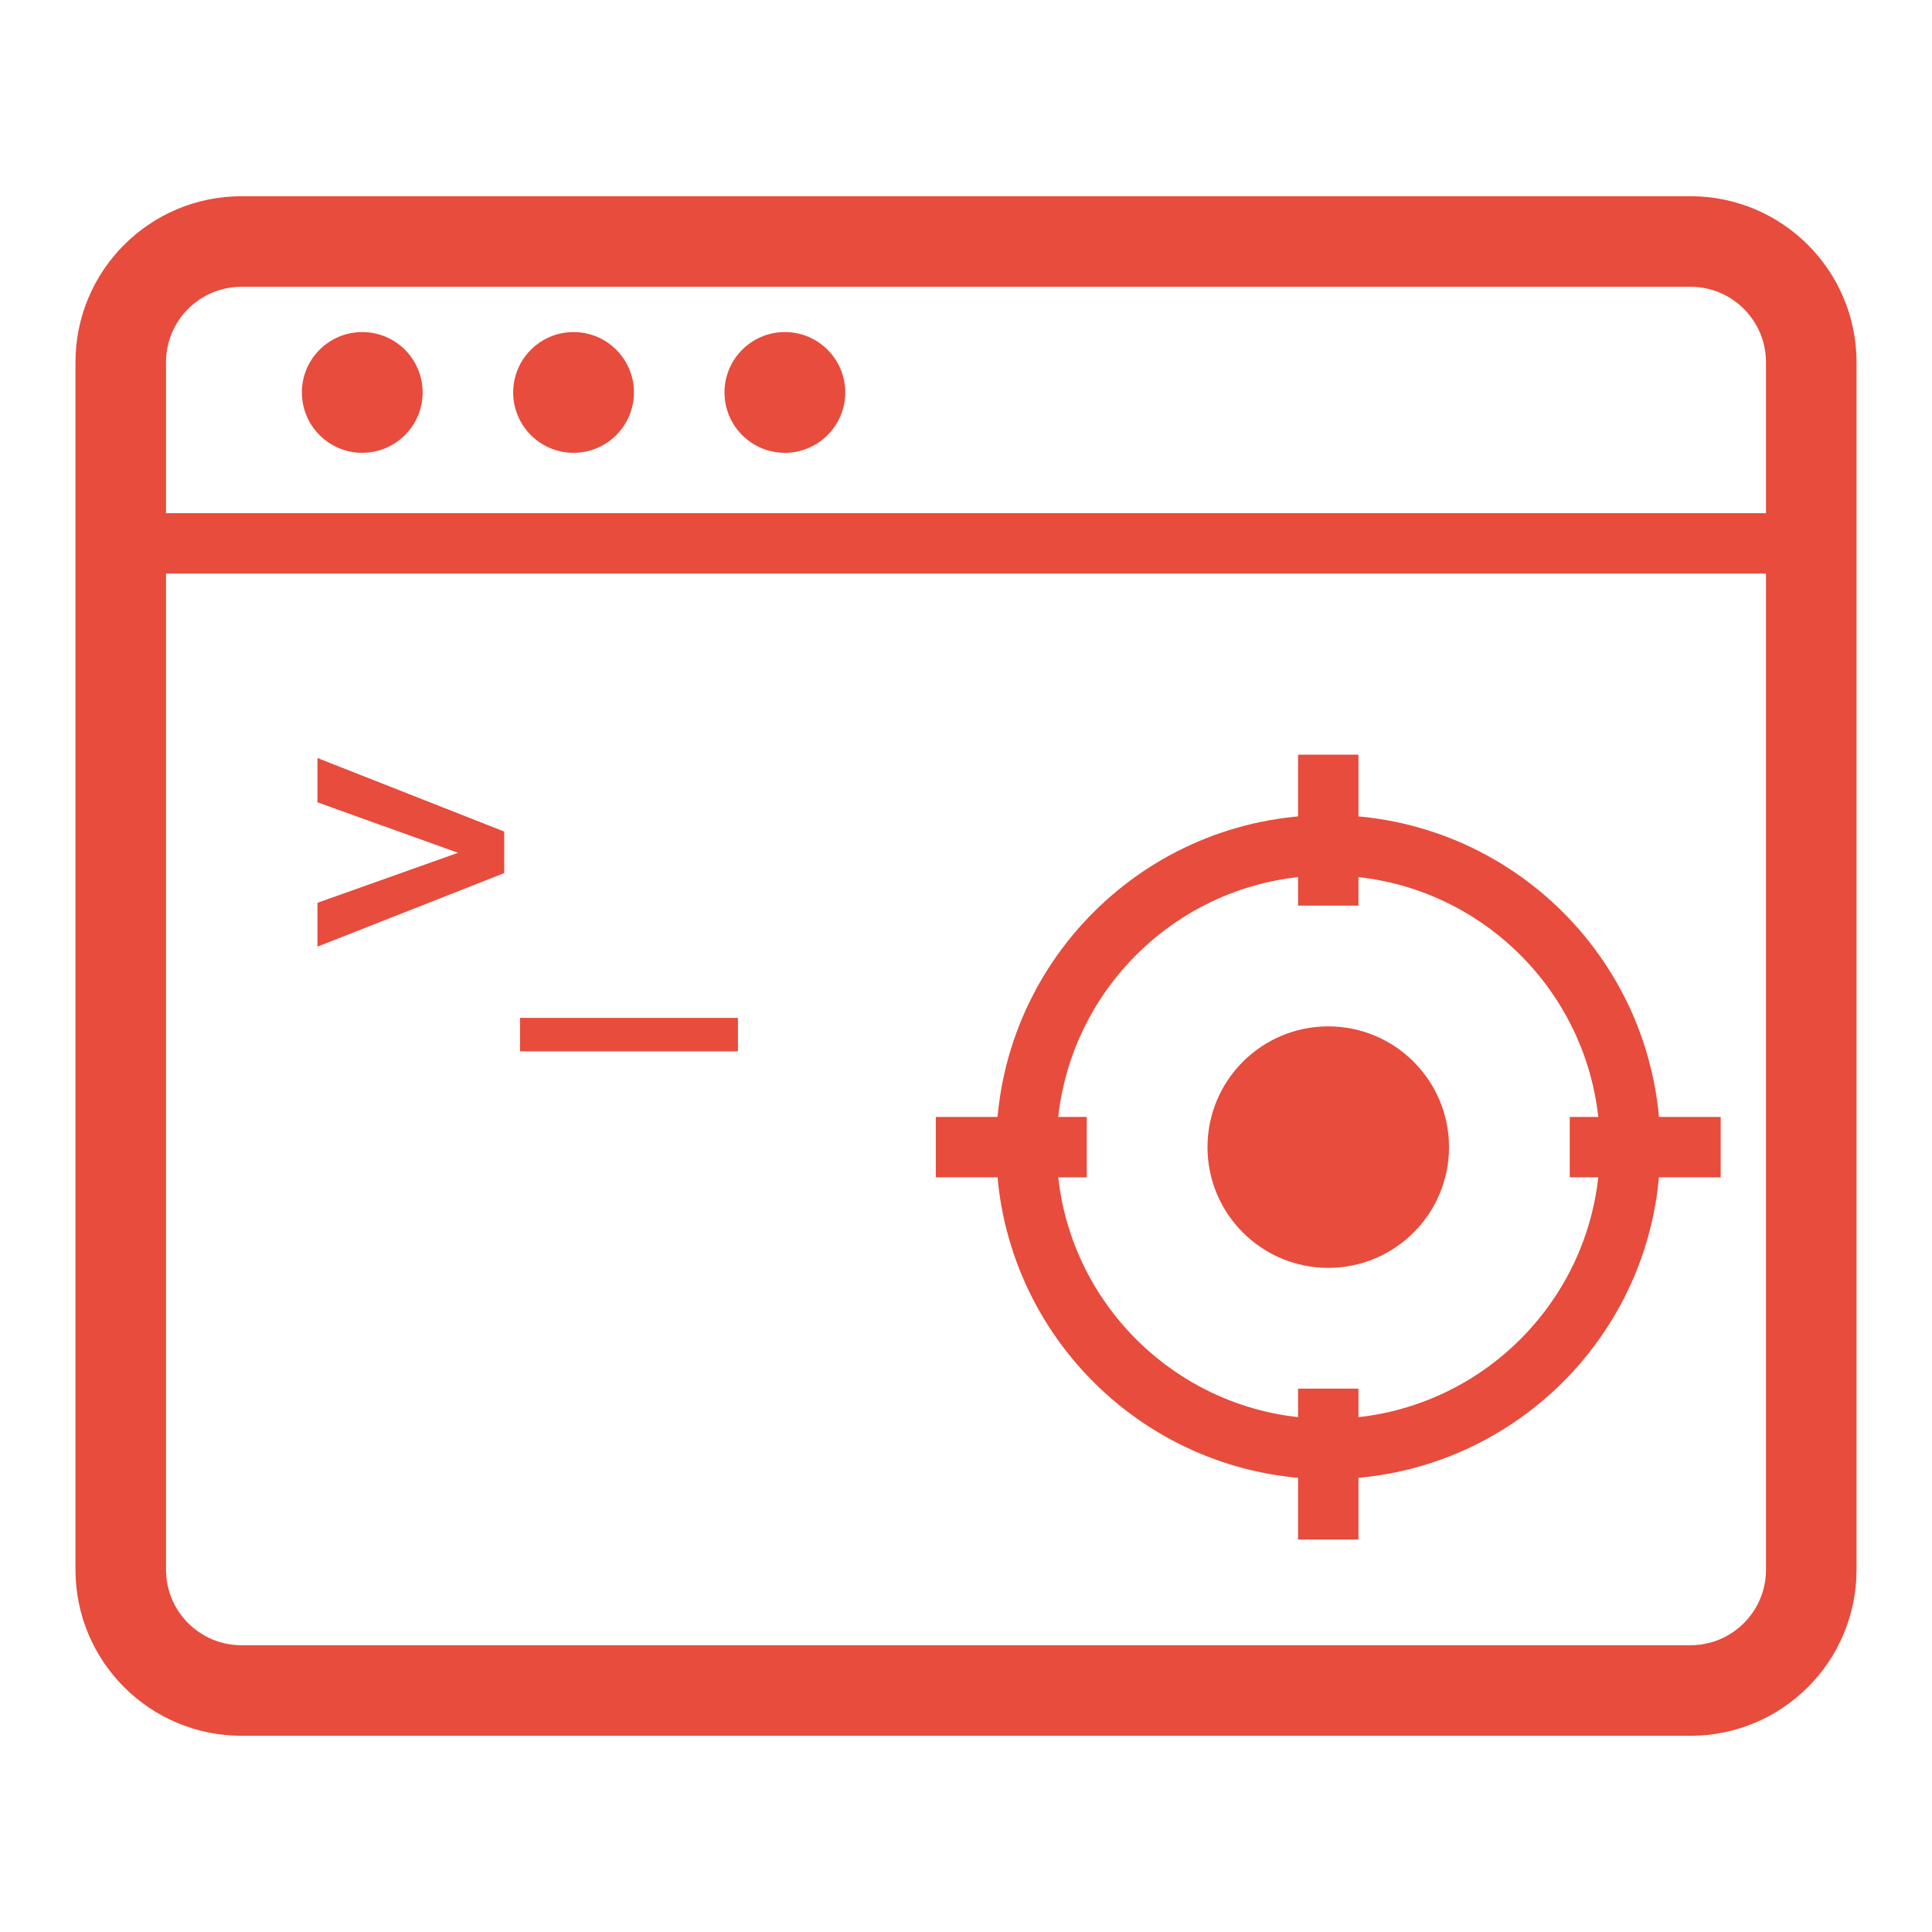
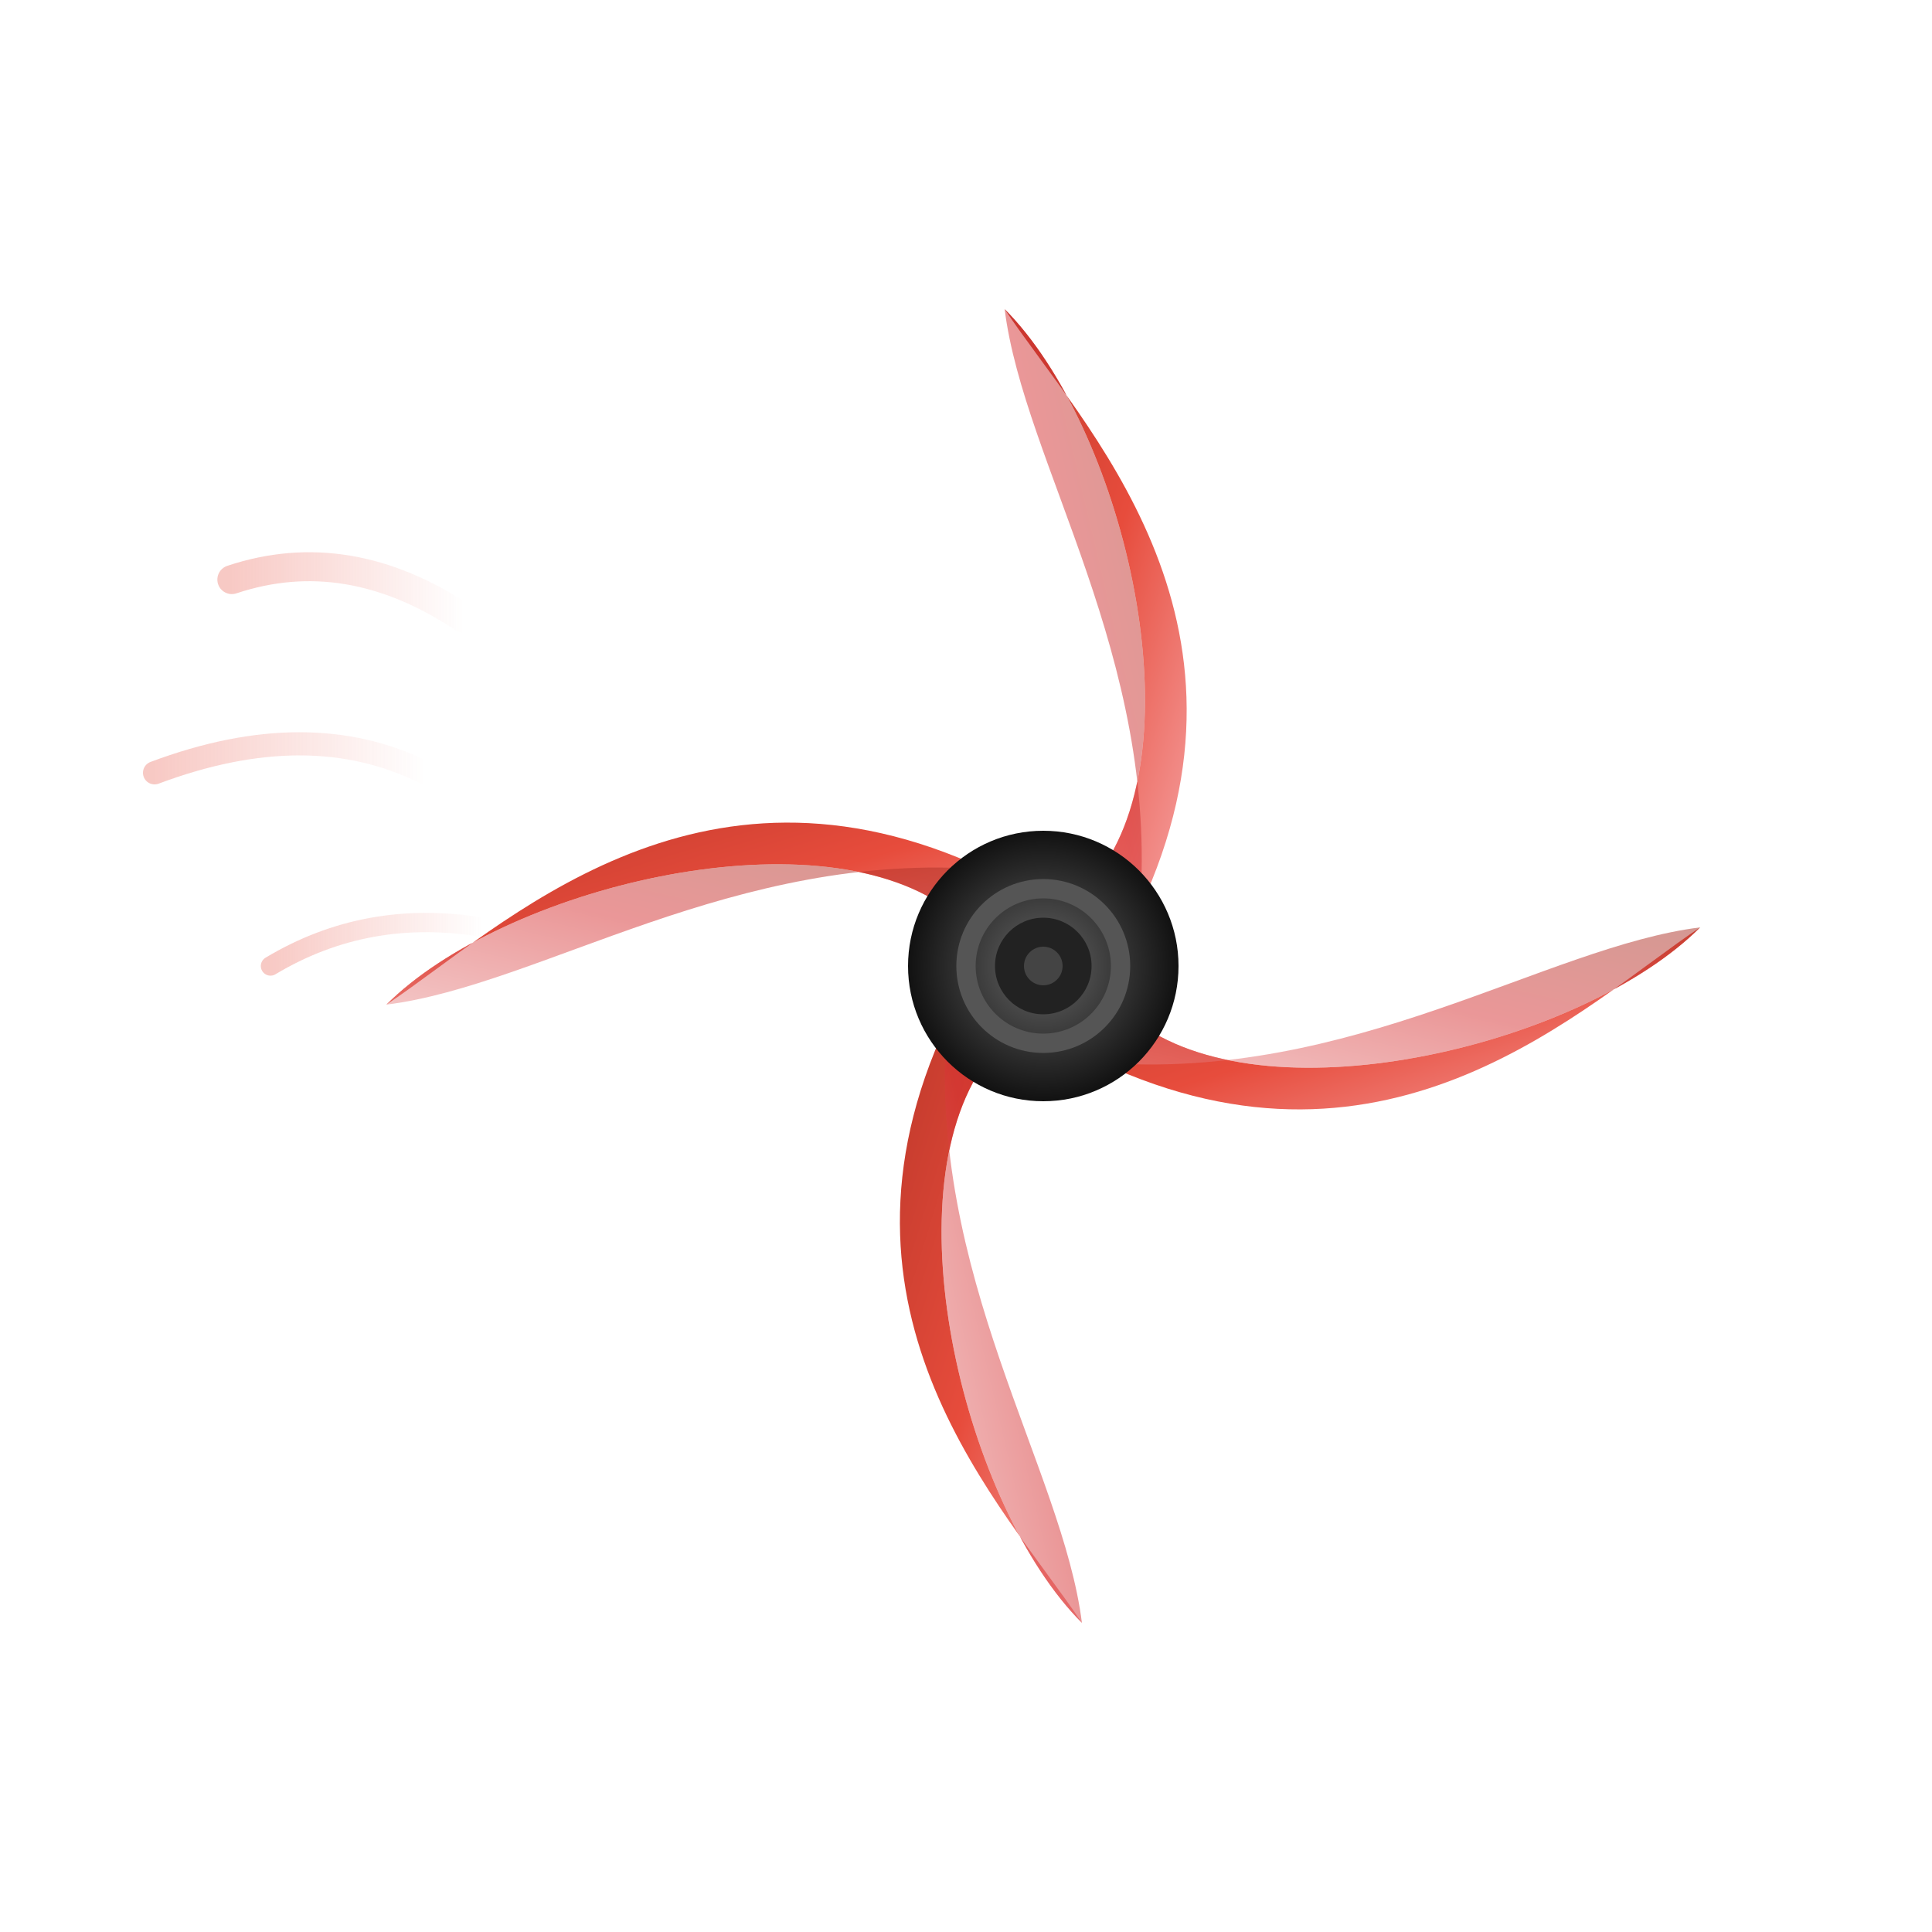
- <svg xmlns="http://www.w3.org/2000/svg" viewBox="0 0 64 64" width="64" height="64">
-   <rect x="4" y="8" width="56" height="48" rx="4" ry="4" fill="none" stroke="#e74c3c" stroke-width="3" />
-   <line x1="4" y1="18" x2="60" y2="18" stroke="#e74c3c" stroke-width="2" />
-   <circle cx="12" cy="13" r="2" fill="#e74c3c" />
-   <circle cx="19" cy="13" r="2" fill="#e74c3c" />
-   <circle cx="26" cy="13" r="2" fill="#e74c3c" />
-   <text x="10" y="32" font-family="monospace" font-size="12" fill="#e74c3c" font-weight="bold">&gt;_</text>
-   <circle cx="44" cy="38" r="10" fill="none" stroke="#e74c3c" stroke-width="2" />
-   <circle cx="44" cy="38" r="4" fill="#e74c3c" />
-   <line x1="44" y1="25" x2="44" y2="30" stroke="#e74c3c" stroke-width="2" />
-   <line x1="44" y1="46" x2="44" y2="51" stroke="#e74c3c" stroke-width="2" />
-   <line x1="31" y1="38" x2="36" y2="38" stroke="#e74c3c" stroke-width="2" />
-   <line x1="52" y1="38" x2="57" y2="38" stroke="#e74c3c" stroke-width="2" />
+ <svg xmlns="http://www.w3.org/2000/svg" viewBox="0 0 100 100" width="100" height="100">
+   <defs>
+     <linearGradient id="blade1" x1="0%" y1="0%" x2="100%" y2="100%">
+       <stop offset="0%" style="stop-color:#c0392b" />
+       <stop offset="50%" style="stop-color:#e74c3c" />
+       <stop offset="100%" style="stop-color:#f5a0a0" />
+     </linearGradient>
+     <linearGradient id="blade2" x1="100%" y1="0%" x2="0%" y2="100%">
+       <stop offset="0%" style="stop-color:#a93226" />
+       <stop offset="50%" style="stop-color:#d63031" />
+       <stop offset="100%" style="stop-color:#e88a8a" />
+     </linearGradient>
+     <radialGradient id="center" cx="50%" cy="50%" r="50%">
+       <stop offset="0%" style="stop-color:#666" />
+       <stop offset="60%" style="stop-color:#333" />
+       <stop offset="100%" style="stop-color:#111" />
+     </radialGradient>
+     <linearGradient id="airflow" x1="0%" y1="0%" x2="100%" y2="0%">
+       <stop offset="0%" style="stop-color:#e74c3c; stop-opacity:0.3" />
+       <stop offset="100%" style="stop-color:#e74c3c; stop-opacity:0" />
+     </linearGradient>
+   </defs>
+   <path d="M 12 30 Q 18 28, 24 32" fill="none" stroke="url(#airflow)" stroke-width="1.5" stroke-linecap="round" />
+   <path d="M 8 40 Q 16 37, 22 40" fill="none" stroke="url(#airflow)" stroke-width="1.2" stroke-linecap="round" />
+   <path d="M 14 50 Q 19 47, 25 48" fill="none" stroke="url(#airflow)" stroke-width="1" stroke-linecap="round" />
+   <g transform="translate(54, 50)">
+     <path d="M 3,-5 C 8,-12, 4,-28, -2,-34 C 2,-28, 12,-18, 5,-3 Z" fill="url(#blade1)" />
+     <path d="M 3,-5 C 8,-12, 4,-28, -2,-34 C -1,-26, 6,-16, 5,-3 Z" fill="url(#blade2)" opacity="0.5" />
+     <path d="M 5,3 C 12,8, 28,4, 34,-2 C 28,2, 18,12, 3,5 Z" fill="url(#blade1)" />
+     <path d="M 5,3 C 12,8, 28,4, 34,-2 C 26,-1, 16,6, 3,5 Z" fill="url(#blade2)" opacity="0.5" />
+     <path d="M -3,5 C -8,12, -4,28, 2,34 C -2,28, -12,18, -5,3 Z" fill="url(#blade1)" />
+     <path d="M -3,5 C -8,12, -4,28, 2,34 C 1,26, -6,16, -5,3 Z" fill="url(#blade2)" opacity="0.5" />
+     <path d="M -5,-3 C -12,-8, -28,-4, -34,2 C -28,-2, -18,-12, -3,-5 Z" fill="url(#blade1)" />
+     <path d="M -5,-3 C -12,-8, -28,-4, -34,2 C -26,1, -16,-6, -3,-5 Z" fill="url(#blade2)" opacity="0.5" />
+     <circle cx="0" cy="0" r="7" fill="url(#center)" />
+     <circle cx="0" cy="0" r="4" fill="none" stroke="#555" stroke-width="1" />
+     <circle cx="0" cy="0" r="2.5" fill="#222" />
+     <circle cx="0" cy="0" r="1" fill="#444" />
+   </g>
</svg>
